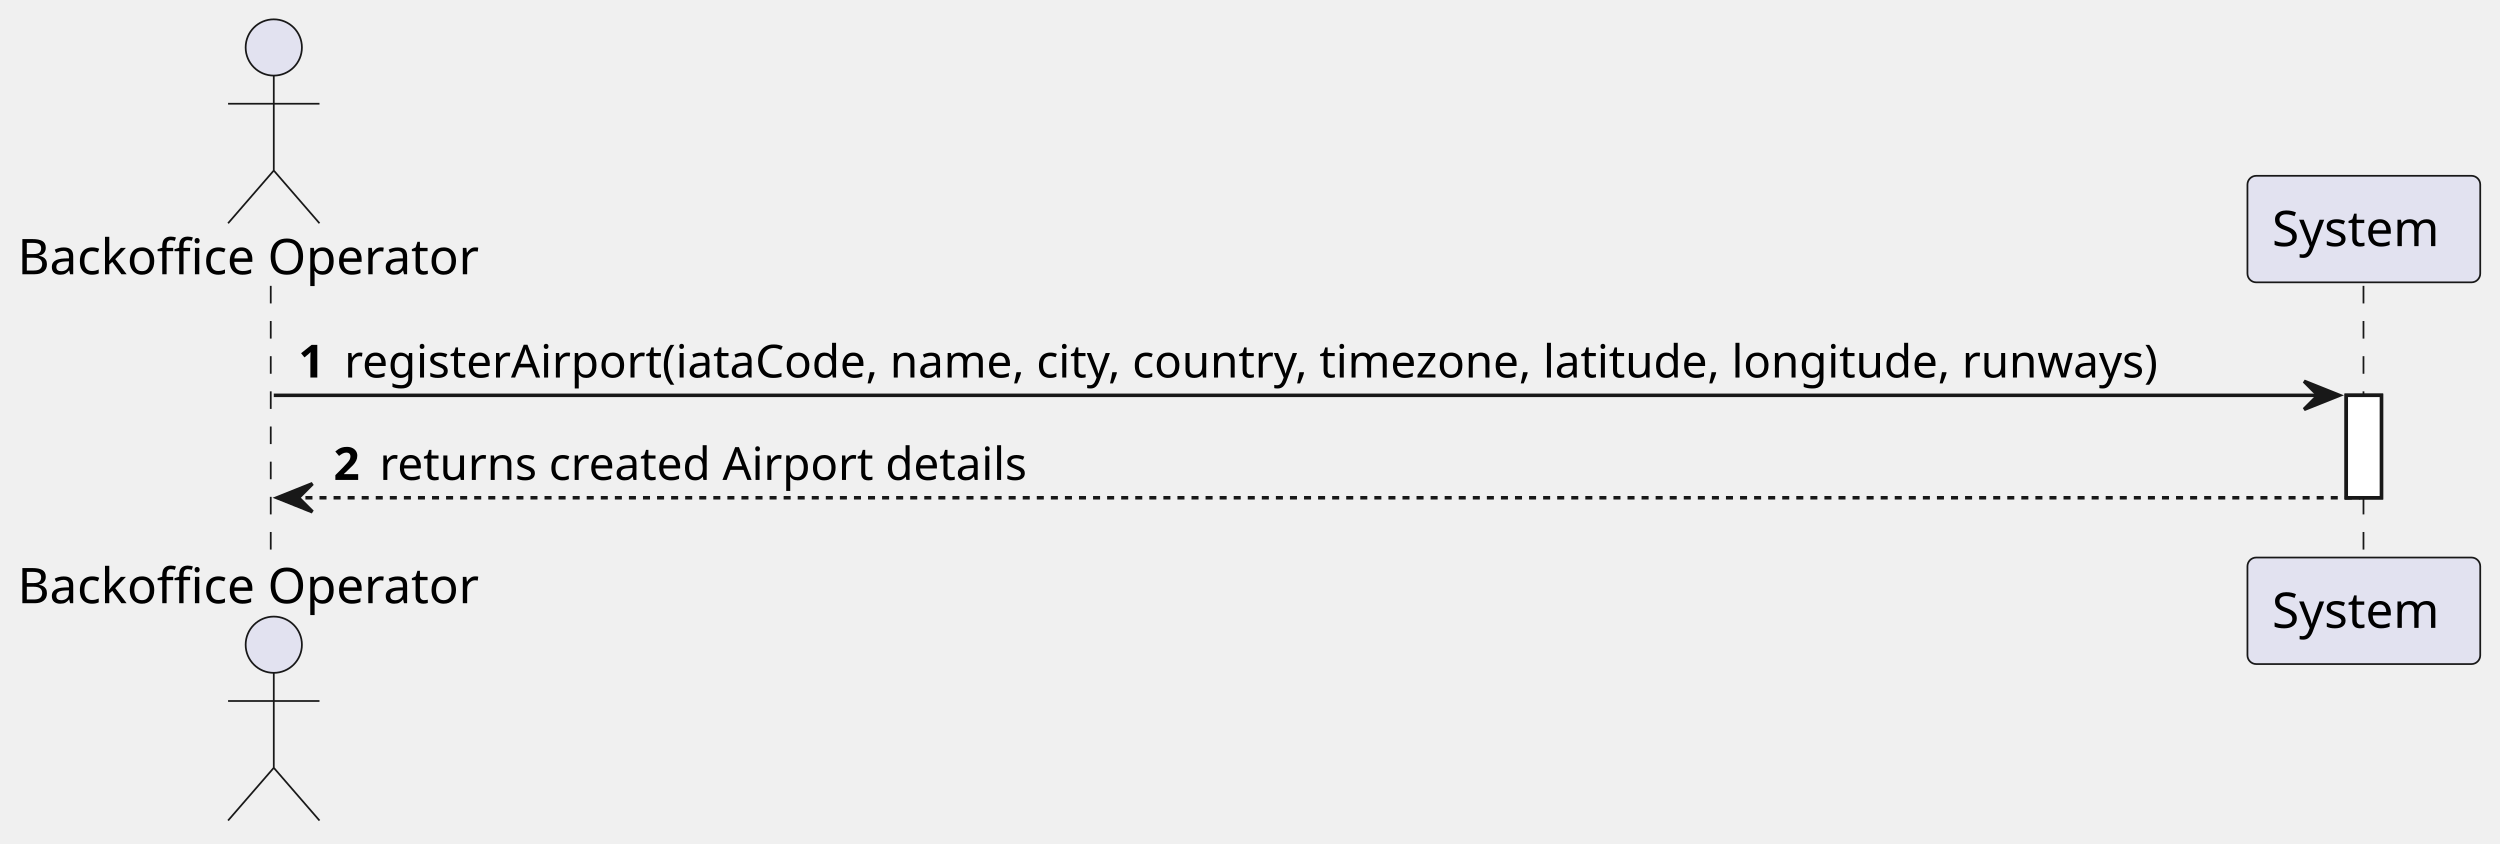
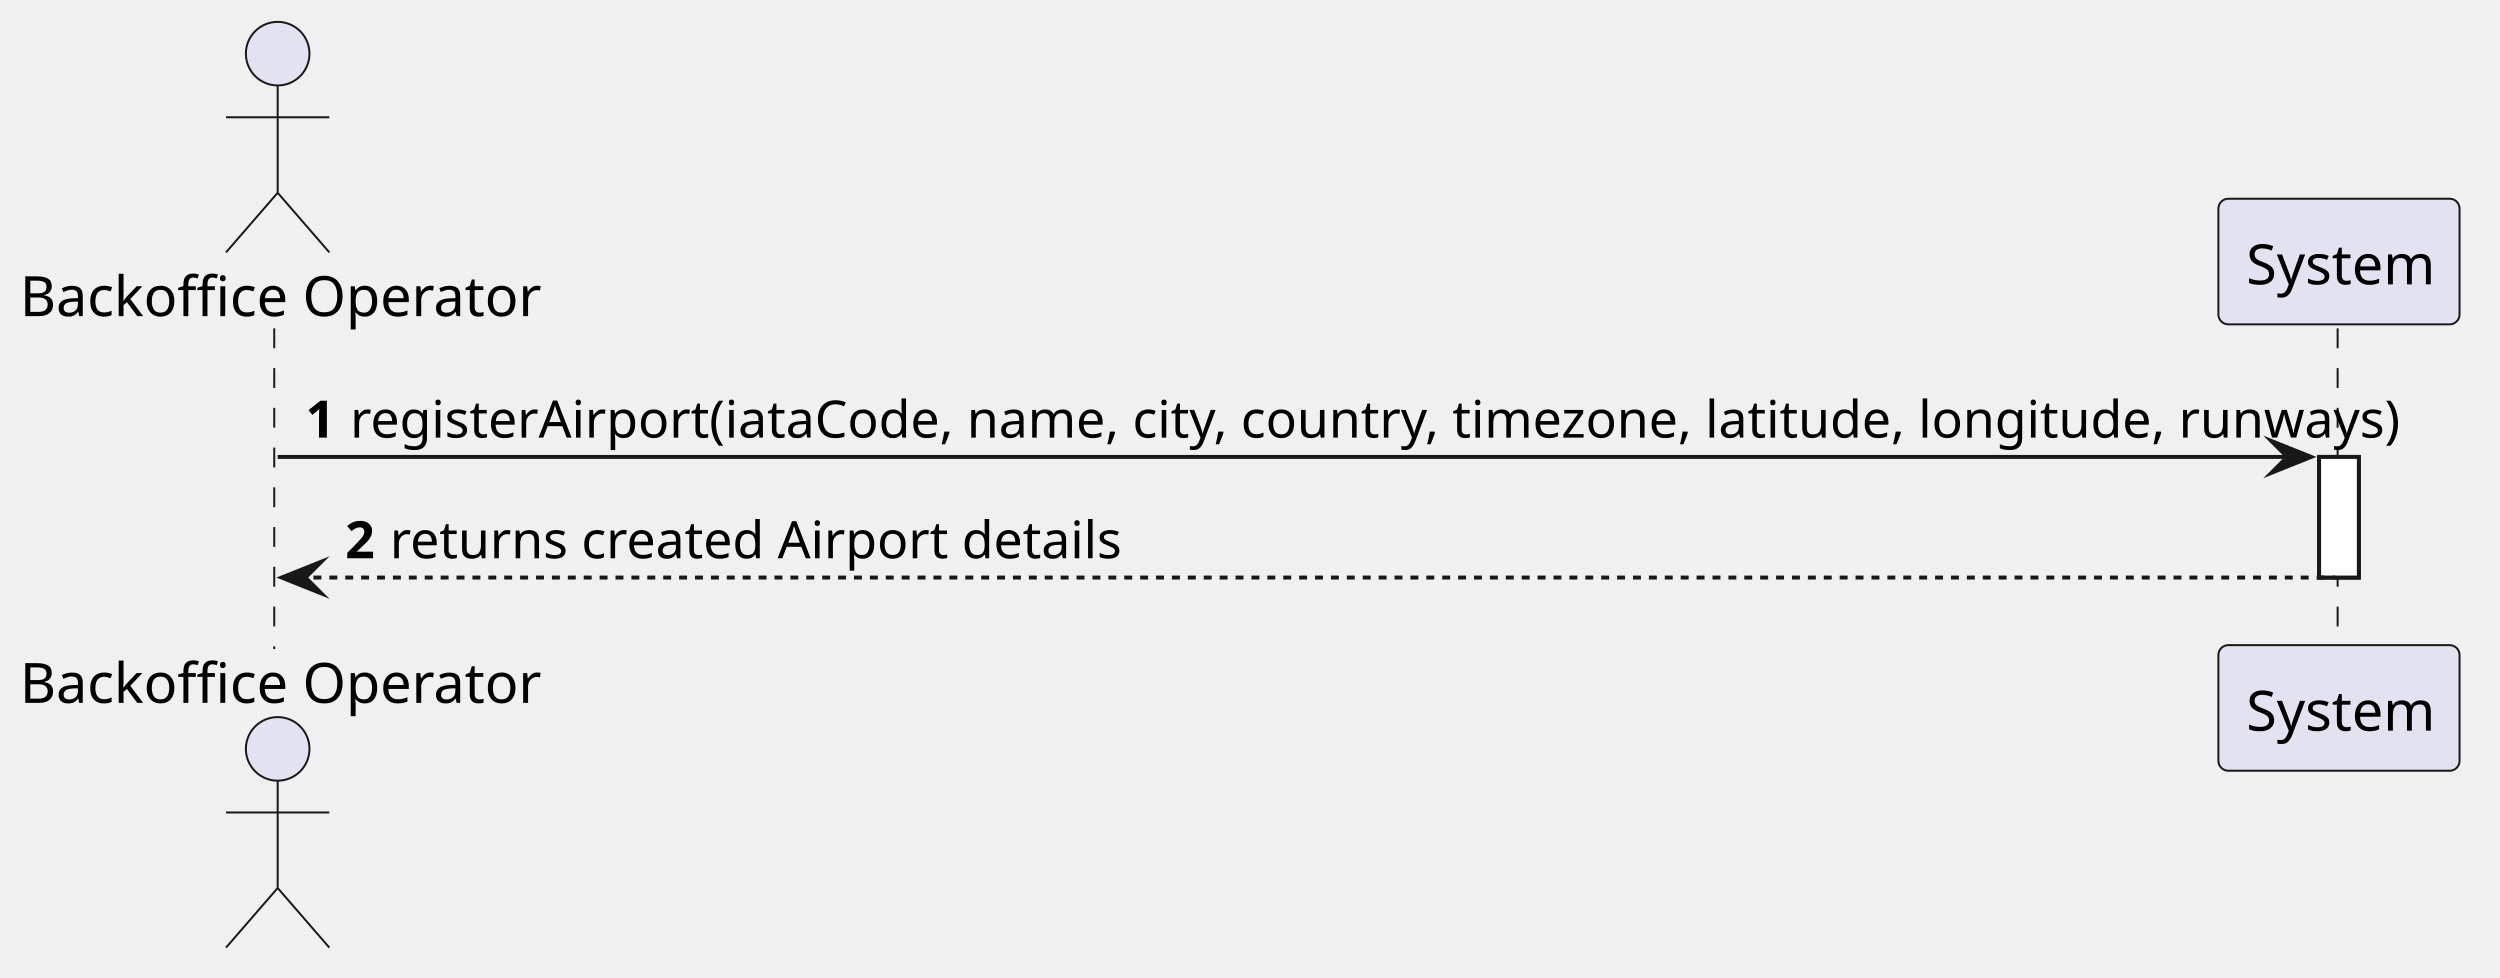
- <svg xmlns="http://www.w3.org/2000/svg" contentStyleType="text/css" data-diagram-type="SEQUENCE" height="240px" preserveAspectRatio="none" style="width:711px;height:240px;background:#FFFFFF;" version="1.1" viewBox="0 0 711 240" width="711px" zoomAndPan="magnify">
+ <svg xmlns="http://www.w3.org/2000/svg" contentStyleType="text/css" data-diagram-type="SEQUENCE" height="246px" preserveAspectRatio="none" style="width:629px;height:246px;background:#FFFFFF;" version="1.1" viewBox="0 0 629 246" width="629px" zoomAndPan="magnify">
  <defs />
  <g>
    <g>
-       <rect fill="#FFFFFF" height="29.133" style="stroke:#181818;stroke-width:1;" width="10" x="667.277" y="112.43" />
+       <rect fill="#FFFFFF" height="30.352" style="stroke:#181818;stroke-width:1;" width="10" x="583.485" y="114.961" />
    </g>
-     <g class="participant-lifeline" data-entity-uid="part1" data-qualified-name="BO" id="part1-lifeline">
+     <g class="participant-lifeline" data-entity-uid="part1" data-qualified-name="BO" data-source-line="2" id="part1-lifeline">
      <g>
-         <rect fill="#000000" fill-opacity="0" height="78.266" width="8" x="73.863" y="81.297" />
-         <line style="stroke:#181818;stroke-width:0.5;stroke-dasharray:5,5;" x1="77" x2="77" y1="81.297" y2="159.562" />
+         <rect fill="#000000" fill-opacity="0" height="80.703" width="8" x="65.862" y="82.609" />
+         <line style="stroke:#181818;stroke-width:0.5;stroke-dasharray:5,5;" x1="69" x2="69" y1="82.609" y2="163.312" />
      </g>
    </g>
-     <g class="participant-lifeline" data-entity-uid="part2" data-qualified-name="Sys" id="part2-lifeline">
+     <g class="participant-lifeline" data-entity-uid="part2" data-qualified-name="Sys" data-source-line="3" id="part2-lifeline">
      <g>
-         <rect fill="#000000" fill-opacity="0" height="78.266" width="8" x="668.277" y="81.297" />
-         <line style="stroke:#181818;stroke-width:0.5;stroke-dasharray:5,5;" x1="672.174" x2="672.174" y1="81.297" y2="159.562" />
+         <rect fill="#000000" fill-opacity="0" height="80.703" width="8" x="584.485" y="82.609" />
+         <line style="stroke:#181818;stroke-width:0.5;stroke-dasharray:5,5;" x1="588.147" x2="588.147" y1="82.609" y2="163.312" />
      </g>
    </g>
-     <g class="participant participant-head" data-entity-uid="part1" data-qualified-name="BO" id="part1-head">
-       <text fill="#000000" font-family="sans-serif" font-size="14" lengthAdjust="spacing" textLength="139.727" x="5" y="77.995">Backoffice Operator</text>
-       <ellipse cx="77.863" cy="13.5" fill="#E2E2F0" rx="8" ry="8" style="stroke:#181818;stroke-width:0.5;" />
-       <path d="M77.863,21.5 L77.863,48.5 M64.863,29.5 L90.863,29.5 M77.863,48.5 L64.863,63.5 M77.863,48.5 L90.863,63.5" fill="none" style="stroke:#181818;stroke-width:0.5;" />
+     <g class="participant participant-head" data-entity-uid="part1" data-qualified-name="BO" data-source-line="2" id="part1-head">
+       <text fill="#000000" font-family="sans-serif" font-size="14" lengthAdjust="spacing" textLength="123.724" x="5" y="79.533">Backoffice Operator</text>
+       <ellipse cx="69.862" cy="13.5" fill="#E2E2F0" rx="8" ry="8" style="stroke:#181818;stroke-width:0.5;" />
+       <path d="M69.862,21.5 L69.862,48.5 M56.862,29.5 L82.862,29.5 M69.862,48.5 L56.862,63.5 M69.862,48.5 L82.862,63.5" fill="none" style="stroke:#181818;stroke-width:0.5;" />
    </g>
-     <g class="participant participant-tail" data-entity-uid="part1" data-qualified-name="BO" id="part1-tail">
-       <text fill="#000000" font-family="sans-serif" font-size="14" lengthAdjust="spacing" textLength="139.727" x="5" y="171.558">Backoffice Operator</text>
-       <ellipse cx="77.863" cy="183.359" fill="#E2E2F0" rx="8" ry="8" style="stroke:#181818;stroke-width:0.5;" />
-       <path d="M77.863,191.359 L77.863,218.359 M64.863,199.359 L90.863,199.359 M77.863,218.359 L64.863,233.359 M77.863,218.359 L90.863,233.359" fill="none" style="stroke:#181818;stroke-width:0.5;" />
+     <g class="participant participant-tail" data-entity-uid="part1" data-qualified-name="BO" data-source-line="2" id="part1-tail">
+       <text fill="#000000" font-family="sans-serif" font-size="14" lengthAdjust="spacing" textLength="123.724" x="5" y="176.846">Backoffice Operator</text>
+       <ellipse cx="69.862" cy="188.422" fill="#E2E2F0" rx="8" ry="8" style="stroke:#181818;stroke-width:0.5;" />
+       <path d="M69.862,196.422 L69.862,223.422 M56.862,204.422 L82.862,204.422 M69.862,223.422 L56.862,238.422 M69.862,223.422 L82.862,238.422" fill="none" style="stroke:#181818;stroke-width:0.5;" />
    </g>
-     <g class="participant participant-head" data-entity-uid="part2" data-qualified-name="Sys" id="part2-head">
-       <rect fill="#E2E2F0" height="30.297" rx="2.5" ry="2.5" style="stroke:#181818;stroke-width:0.5;" width="66.206" x="639.174" y="50" />
-       <text fill="#000000" font-family="sans-serif" font-size="14" lengthAdjust="spacing" textLength="52.206" x="646.174" y="69.995">System</text>
+     <g class="participant participant-head" data-entity-uid="part2" data-qualified-name="Sys" data-source-line="3" id="part2-head">
+       <rect fill="#E2E2F0" height="31.609" rx="2.5" ry="2.5" style="stroke:#181818;stroke-width:0.5;" width="60.676" x="558.147" y="50" />
+       <text fill="#000000" font-family="sans-serif" font-size="14" lengthAdjust="spacing" textLength="46.676" x="565.147" y="71.533">System</text>
    </g>
-     <g class="participant participant-tail" data-entity-uid="part2" data-qualified-name="Sys" id="part2-tail">
-       <rect fill="#E2E2F0" height="30.297" rx="2.5" ry="2.5" style="stroke:#181818;stroke-width:0.5;" width="66.206" x="639.174" y="158.562" />
-       <text fill="#000000" font-family="sans-serif" font-size="14" lengthAdjust="spacing" textLength="52.206" x="646.174" y="178.558">System</text>
+     <g class="participant participant-tail" data-entity-uid="part2" data-qualified-name="Sys" data-source-line="3" id="part2-tail">
+       <rect fill="#E2E2F0" height="31.609" rx="2.5" ry="2.5" style="stroke:#181818;stroke-width:0.5;" width="60.676" x="558.147" y="162.312" />
+       <text fill="#000000" font-family="sans-serif" font-size="14" lengthAdjust="spacing" textLength="46.676" x="565.147" y="183.846">System</text>
    </g>
    <g>
-       <rect fill="#FFFFFF" height="29.133" style="stroke:#181818;stroke-width:1;" width="10" x="667.277" y="112.43" />
+       <rect fill="#FFFFFF" height="30.352" style="stroke:#181818;stroke-width:1;" width="10" x="583.485" y="114.961" />
    </g>
-     <g class="message" data-entity-1="part1" data-entity-2="part2" id="msg1">
-       <polygon fill="#181818" points="655.277,108.43,665.277,112.43,655.277,116.43,659.277,112.43" style="stroke:#181818;stroke-width:1;" />
-       <line style="stroke:#181818;stroke-width:1;" x1="77.863" x2="661.277" y1="112.43" y2="112.43" />
-       <text fill="#000000" font-family="sans-serif" font-size="13" font-weight="bold" lengthAdjust="spacing" textLength="9.045" x="84.863" y="107.364">1</text>
-       <text fill="#000000" font-family="sans-serif" font-size="13" lengthAdjust="spacing" textLength="557.369" x="97.909" y="107.364">registerAirport(iataCode, name, city, country, timezone, latitude, longitude, runways)</text>
+     <g class="message" data-entity-1="part1" data-entity-2="part2" data-source-line="5" id="msg1">
+       <polygon fill="#181818" points="571.485,110.961,581.485,114.961,571.485,118.961,575.485,114.961" style="stroke:#181818;stroke-width:1;stroke-linejoin:miter;stroke-miterlimit:10;" />
+       <line style="stroke:#181818;stroke-width:1;" x1="69.862" x2="577.485" y1="114.961" y2="114.961" />
+       <text fill="#000000" font-family="sans-serif" font-size="13" font-weight="700" lengthAdjust="spacing" textLength="7.23" x="76.862" y="110.105">1</text>
+       <text fill="#000000" font-family="sans-serif" font-size="13" lengthAdjust="spacing" textLength="483.393" x="88.092" y="110.105">registerAirport(iataCode, name, city, country, timezone, latitude, longitude, runways)</text>
    </g>
-     <g class="message" data-entity-1="part2" data-entity-2="part1" id="msg2">
-       <polygon fill="#181818" points="88.863,137.562,78.863,141.562,88.863,145.562,84.863,141.562" style="stroke:#181818;stroke-width:1;" />
-       <line style="stroke:#181818;stroke-width:1;stroke-dasharray:2,2;" x1="82.863" x2="671.277" y1="141.562" y2="141.562" />
-       <text fill="#000000" font-family="sans-serif" font-size="13" font-weight="bold" lengthAdjust="spacing" textLength="9.045" x="94.863" y="136.497">2</text>
-       <text fill="#000000" font-family="sans-serif" font-size="13" lengthAdjust="spacing" textLength="197.044" x="107.909" y="136.497">returns created Airport details</text>
+     <g class="message" data-entity-1="part2" data-entity-2="part1" data-source-line="7" id="msg2">
+       <polygon fill="#181818" points="80.862,141.312,70.862,145.312,80.862,149.312,76.862,145.312" style="stroke:#181818;stroke-width:1;stroke-linejoin:miter;stroke-miterlimit:10;" />
+       <line style="stroke:#181818;stroke-width:1;stroke-dasharray:2,2;" x1="74.862" x2="587.485" y1="145.312" y2="145.312" />
+       <text fill="#000000" font-family="sans-serif" font-size="13" font-weight="700" lengthAdjust="spacing" textLength="7.23" x="86.862" y="140.456">2</text>
+       <text fill="#000000" font-family="sans-serif" font-size="13" lengthAdjust="spacing" textLength="170.523" x="98.092" y="140.456">returns created Airport details</text>
    </g>
  </g>
</svg>
